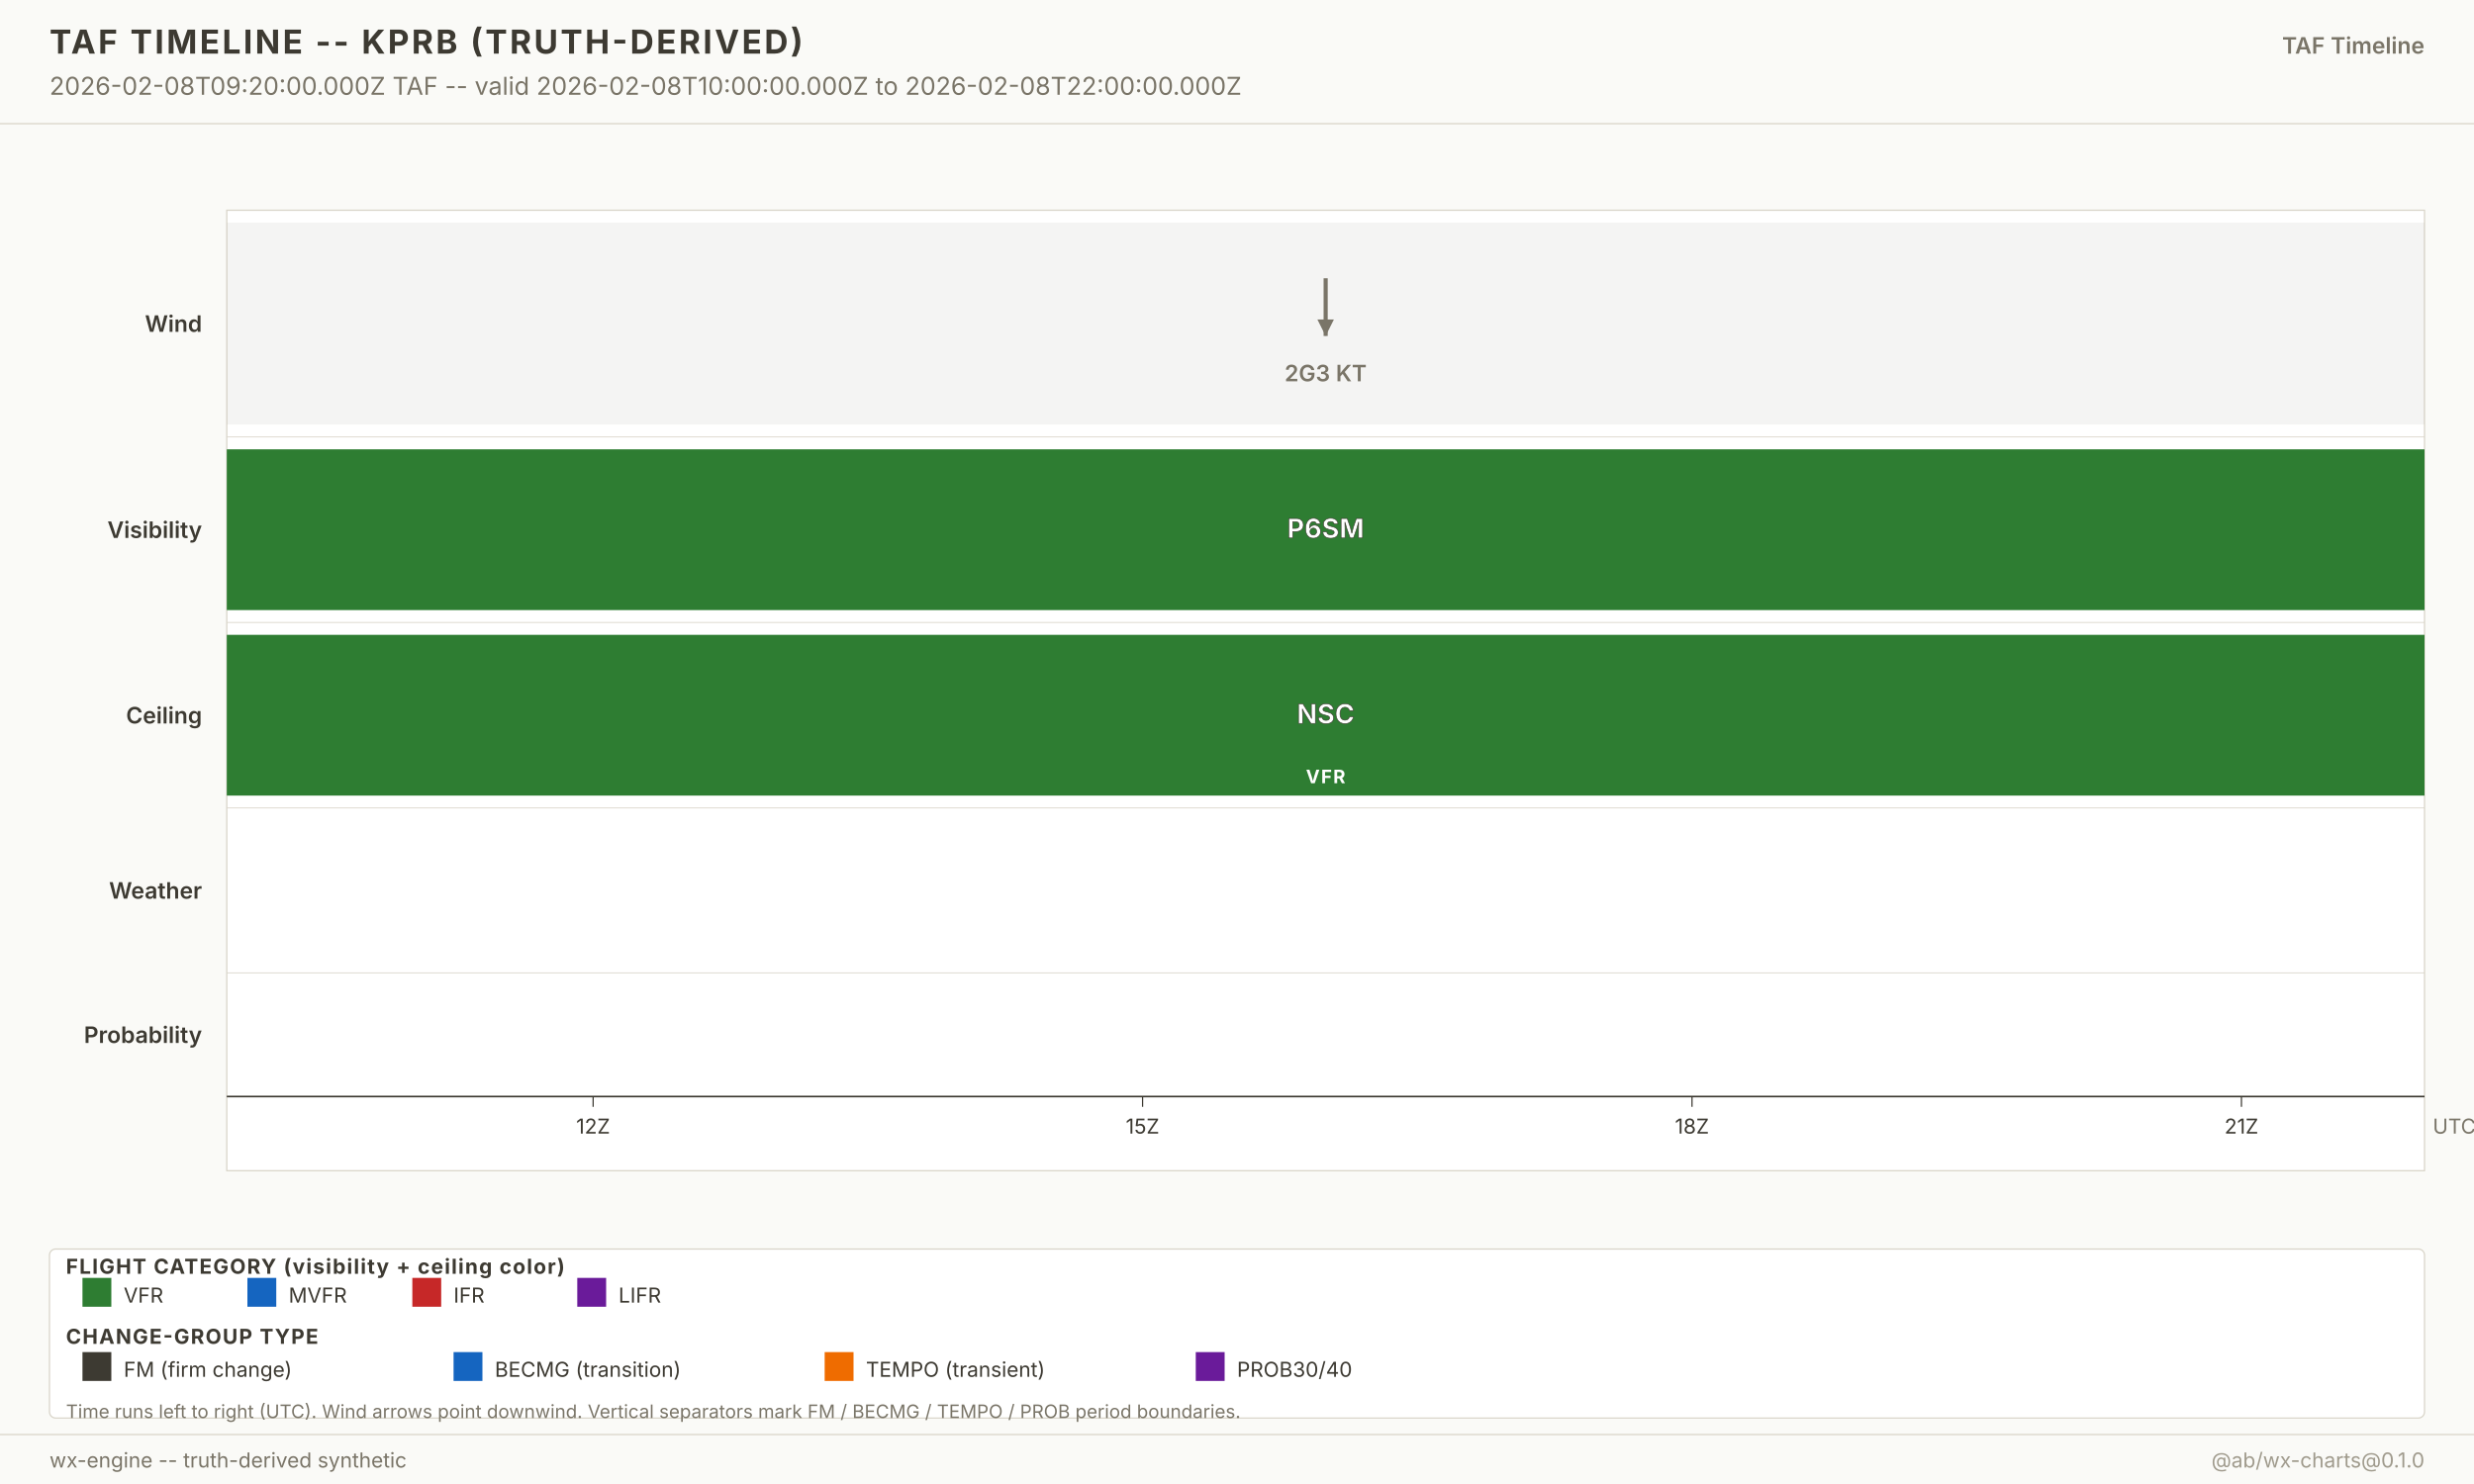
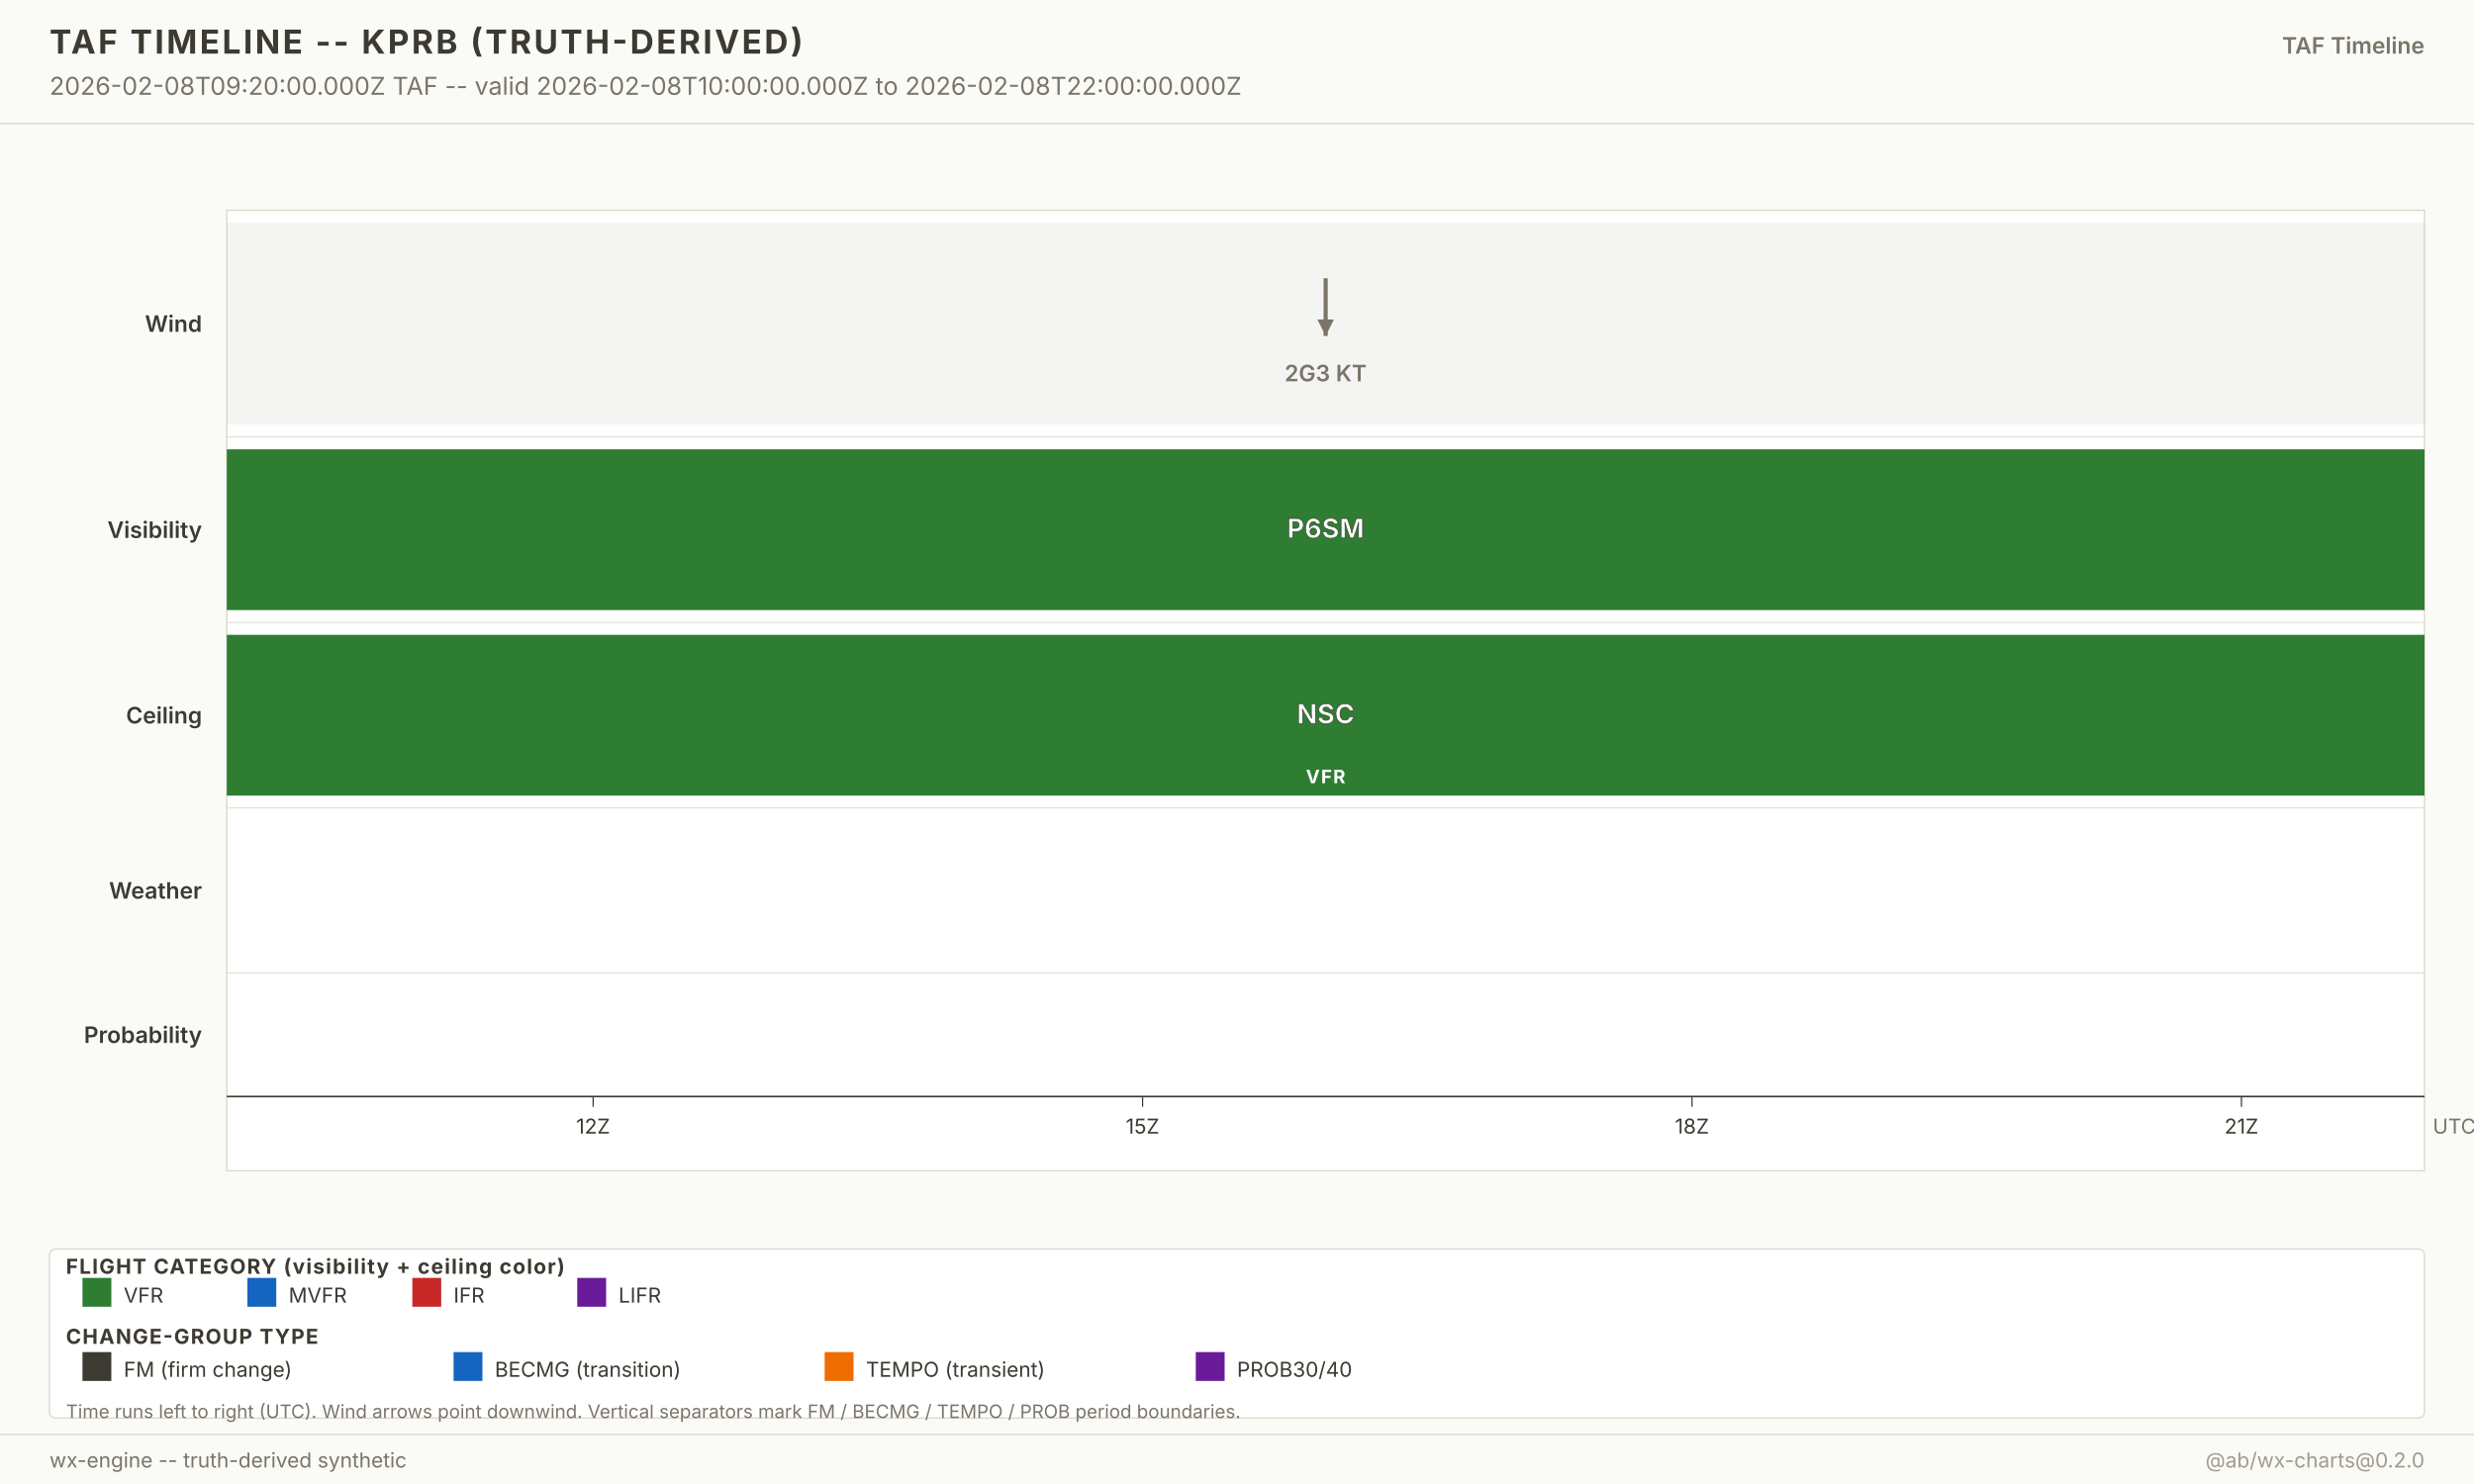
<svg xmlns="http://www.w3.org/2000/svg" width="1200" height="720" viewBox="0 0 1200 720" font-family="-apple-system, system-ui, sans-serif">
  <g class="layer-background">
    <rect x="0" y="0" width="1200" height="720" fill="#fafaf7" />
  </g>
  <g class="layer-graticule" />
+   <g class="layer-north-america-context" />
  <g class="layer-basemap-fill" />
  <g class="layer-basemap-borders" />
  <g class="layer-raster-overlay" />
  <g class="layer-basemap-re-stroke" />
  <g class="layer-vector-symbology">
    <g class="timeline-plot">
      <rect x="110" y="102" width="1066" height="466" fill="white" stroke="#d8d4c8" stroke-width="0.6" />
      <text x="98" y="161.0" text-anchor="end" font-size="11" font-weight="600" fill="#3d3a32">Wind</text>
      <rect x="110.0" y="108.0" width="1066.0" height="98.0" fill="#7a7568" fill-opacity="0.08" />
      <g opacity="1">
        <line x1="643.0" y1="135.0" x2="643.0" y2="163.0" stroke="#7a7568" stroke-width="2" />
        <polygon points="643.0,163.0 639.0,155.0 647.0,155.0" fill="#7a7568" />
      </g>
      <text x="643.0" y="185.0" text-anchor="middle" font-size="11" font-weight="600" fill="#7a7568" opacity="1">2G3 KT</text>
      <line x1="110" y1="212.0" x2="1176.0" y2="212.0" stroke="#d8d4c8" stroke-width="0.4" />
      <text x="98" y="261.0" text-anchor="end" font-size="11" font-weight="600" fill="#3d3a32">Visibility</text>
      <rect x="110.0" y="218.0" width="1066.0" height="78.0" fill="#2e7d32" fill-opacity="1" />
      <text x="643.0" y="261.0" text-anchor="middle" font-size="13" font-weight="700" fill="white" stroke="#3d3a32" stroke-width="0.3">P6SM</text>
      <line x1="110" y1="302.0" x2="1176.0" y2="302.0" stroke="#d8d4c8" stroke-width="0.4" />
      <text x="98" y="351.0" text-anchor="end" font-size="11" font-weight="600" fill="#3d3a32">Ceiling</text>
      <rect x="110.0" y="308.0" width="1066.0" height="78.0" fill="#2e7d32" fill-opacity="1" />
      <text x="643.0" y="351.0" text-anchor="middle" font-size="13" font-weight="700" fill="white" stroke="#3d3a32" stroke-width="0.3">NSC</text>
      <text x="643.0" y="380.0" text-anchor="middle" font-size="9" font-weight="700" fill="white" letter-spacing="0.6">VFR</text>
      <line x1="110" y1="392.0" x2="1176.0" y2="392.0" stroke="#d8d4c8" stroke-width="0.4" />
      <text x="98" y="436.0" text-anchor="end" font-size="11" font-weight="600" fill="#3d3a32">Weather</text>
      <line x1="110" y1="472.0" x2="1176.0" y2="472.0" stroke="#d8d4c8" stroke-width="0.4" />
      <text x="98" y="506.0" text-anchor="end" font-size="11" font-weight="600" fill="#3d3a32">Probability</text>
      <line x1="110" y1="532.0" x2="1176.0" y2="532.0" stroke="#3d3a32" stroke-width="0.8" />
      <g class="time-axis">
        <line x1="287.7" y1="532.0" x2="287.7" y2="537.0" stroke="#3d3a32" stroke-width="0.6" />
        <text x="287.7" y="550.0" text-anchor="middle" font-size="10" fill="#3d3a32">12Z</text>
        <line x1="554.2" y1="532.0" x2="554.2" y2="537.0" stroke="#3d3a32" stroke-width="0.6" />
        <text x="554.2" y="550.0" text-anchor="middle" font-size="10" fill="#3d3a32">15Z</text>
        <line x1="820.7" y1="532.0" x2="820.7" y2="537.0" stroke="#3d3a32" stroke-width="0.6" />
        <text x="820.7" y="550.0" text-anchor="middle" font-size="10" fill="#3d3a32">18Z</text>
        <line x1="1087.2" y1="532.0" x2="1087.2" y2="537.0" stroke="#3d3a32" stroke-width="0.6" />
        <text x="1087.2" y="550.0" text-anchor="middle" font-size="10" fill="#3d3a32">21Z</text>
        <text x="1180.0" y="550.0" font-size="10" fill="#7a7568">UTC</text>
      </g>
    </g>
  </g>
  <g class="layer-point-symbology" />
  <g class="layer-chrome">
    <g class="chrome-title">
      <rect x="0" y="0" width="1200" height="60" fill="#fafaf7" />
      <line x1="0" y1="60" x2="1200" y2="60" stroke="#d8d4c8" stroke-width="0.6" />
      <text x="24" y="26" font-size="16" font-weight="700" fill="#3d3a32" letter-spacing="1.2">TAF TIMELINE -- KPRB (TRUTH-DERIVED)</text>
      <text x="24" y="46" font-size="12" fill="#7a7568">2026-02-08T09:20:00.000Z TAF -- valid 2026-02-08T10:00:00.000Z to 2026-02-08T22:00:00.000Z</text>
      <text x="1176" y="26" text-anchor="end" font-size="11" font-weight="600" fill="#7a7568">TAF Timeline</text>
    </g>
    <g class="footer-taf-legend">
      <rect x="24" y="606" width="1152" height="82" fill="white" fill-opacity="0.94" stroke="#d8d4c8" stroke-width="0.6" rx="3" />
      <text x="32" y="618.0" font-size="10" font-weight="700" fill="#3d3a32" letter-spacing="0.6">FLIGHT CATEGORY (visibility + ceiling color)</text>
      <rect x="40" y="620.0" width="14" height="14" fill="#2e7d32" />
      <text x="60" y="632.0" font-size="10" fill="#3d3a32">VFR</text>
      <rect x="120" y="620.0" width="14" height="14" fill="#1565c0" />
      <text x="140" y="632.0" font-size="10" fill="#3d3a32">MVFR</text>
      <rect x="200" y="620.0" width="14" height="14" fill="#c62828" />
      <text x="220" y="632.0" font-size="10" fill="#3d3a32">IFR</text>
      <rect x="280" y="620.0" width="14" height="14" fill="#6a1b9a" />
      <text x="300" y="632.0" font-size="10" fill="#3d3a32">LIFR</text>
      <text x="32" y="652.0" font-size="10" font-weight="700" fill="#3d3a32" letter-spacing="0.6">CHANGE-GROUP TYPE</text>
      <rect x="40" y="656.0" width="14" height="14" fill="#3d3a32" />
      <text x="60" y="668.0" font-size="10" fill="#3d3a32">FM (firm change)</text>
      <rect x="220" y="656.0" width="14" height="14" fill="#1565c0" />
      <text x="240" y="668.0" font-size="10" fill="#3d3a32">BECMG (transition)</text>
      <rect x="400" y="656.0" width="14" height="14" fill="#ef6c00" />
      <text x="420" y="668.0" font-size="10" fill="#3d3a32">TEMPO (transient)</text>
      <rect x="580" y="656.0" width="14" height="14" fill="#6a1b9a" />
      <text x="600" y="668.0" font-size="10" fill="#3d3a32">PROB30/40</text>
      <text x="32" y="688.0" font-size="9" fill="#7a7568">Time runs left to right (UTC). Wind arrows point downwind. Vertical separators mark FM / BECMG / TEMPO / PROB period boundaries.</text>
    </g>
    <g class="chrome-footer">
      <rect x="0" y="696" width="1200" height="24" fill="#fafaf7" />
      <line x1="0" y1="696" x2="1200" y2="696" stroke="#d8d4c8" stroke-width="0.6" />
      <text x="24" y="712" font-size="10" fill="#7a7568">wx-engine -- truth-derived synthetic</text>
-       <text x="1176" y="712" text-anchor="end" font-size="10" fill="#a09b8d">@ab/wx-charts@0.1.0</text>
+       <text x="1176" y="712" text-anchor="end" font-size="10" fill="#a09b8d">@ab/wx-charts@0.2.0</text>
    </g>
  </g>
</svg>
